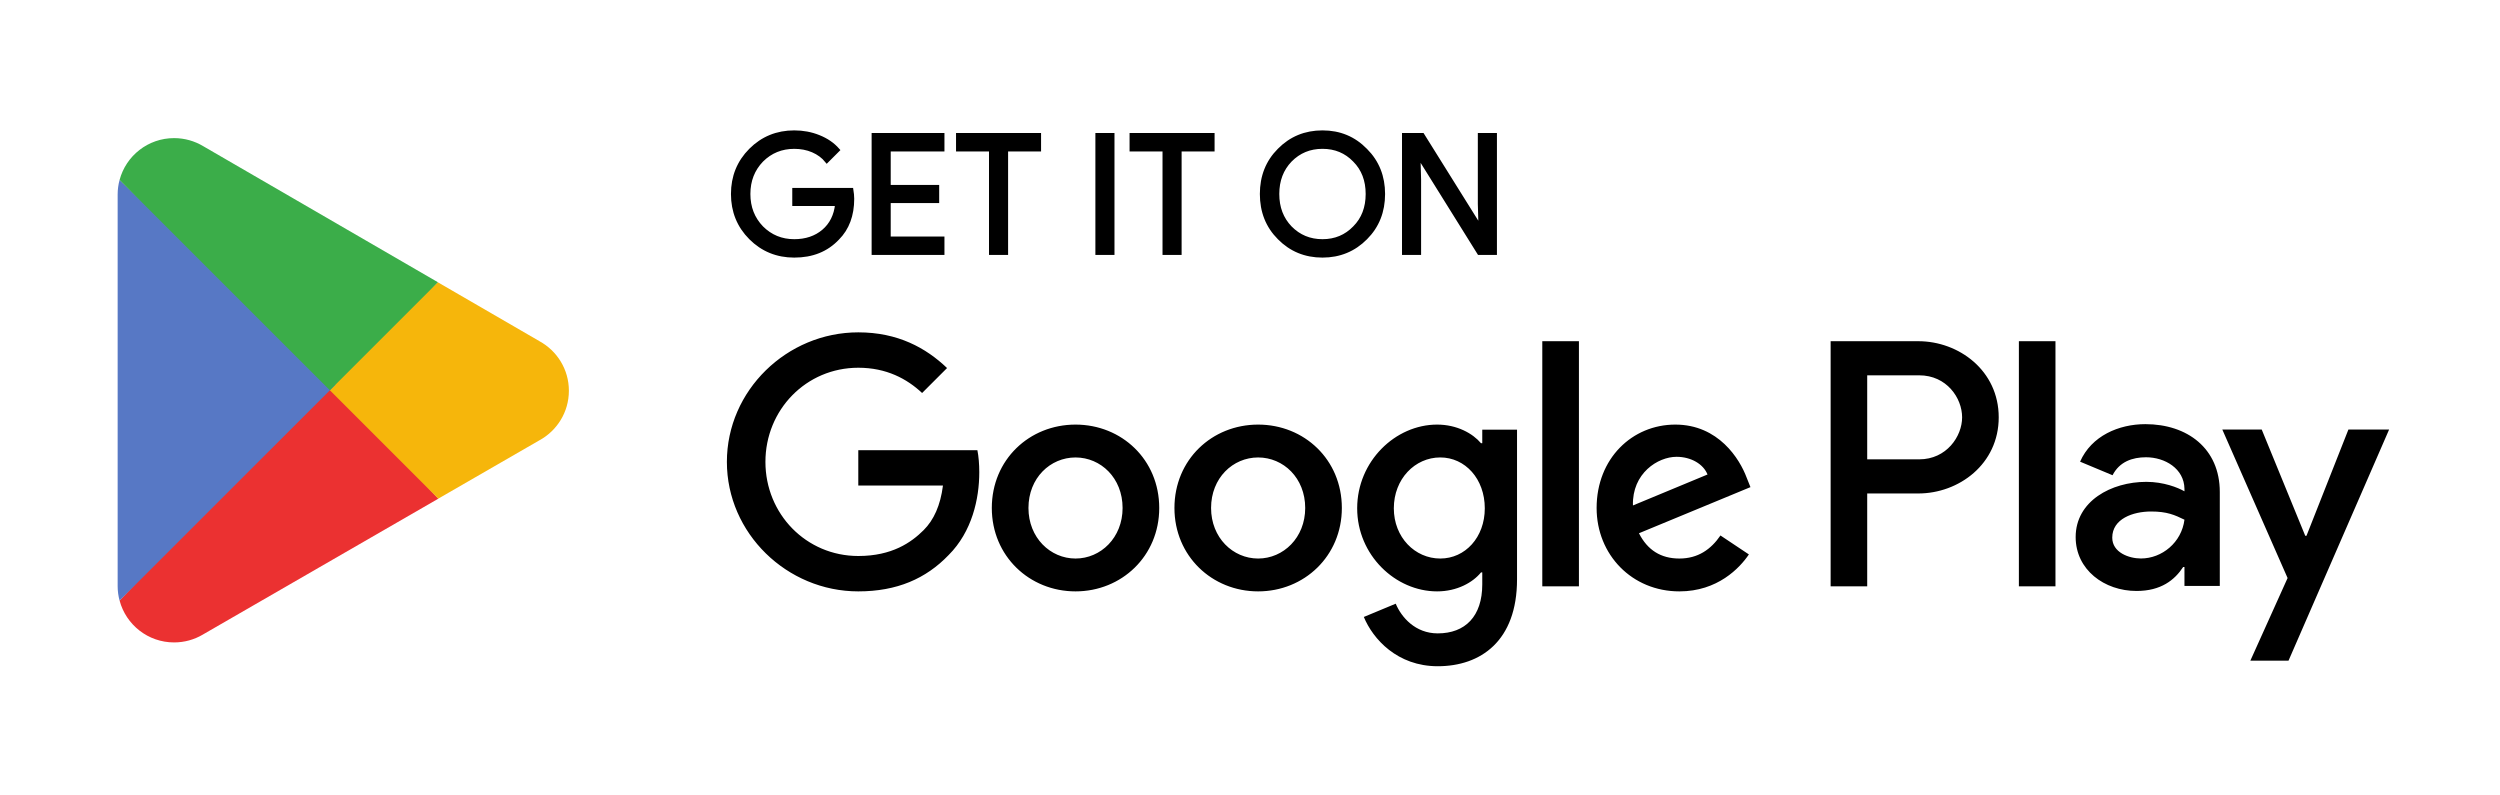
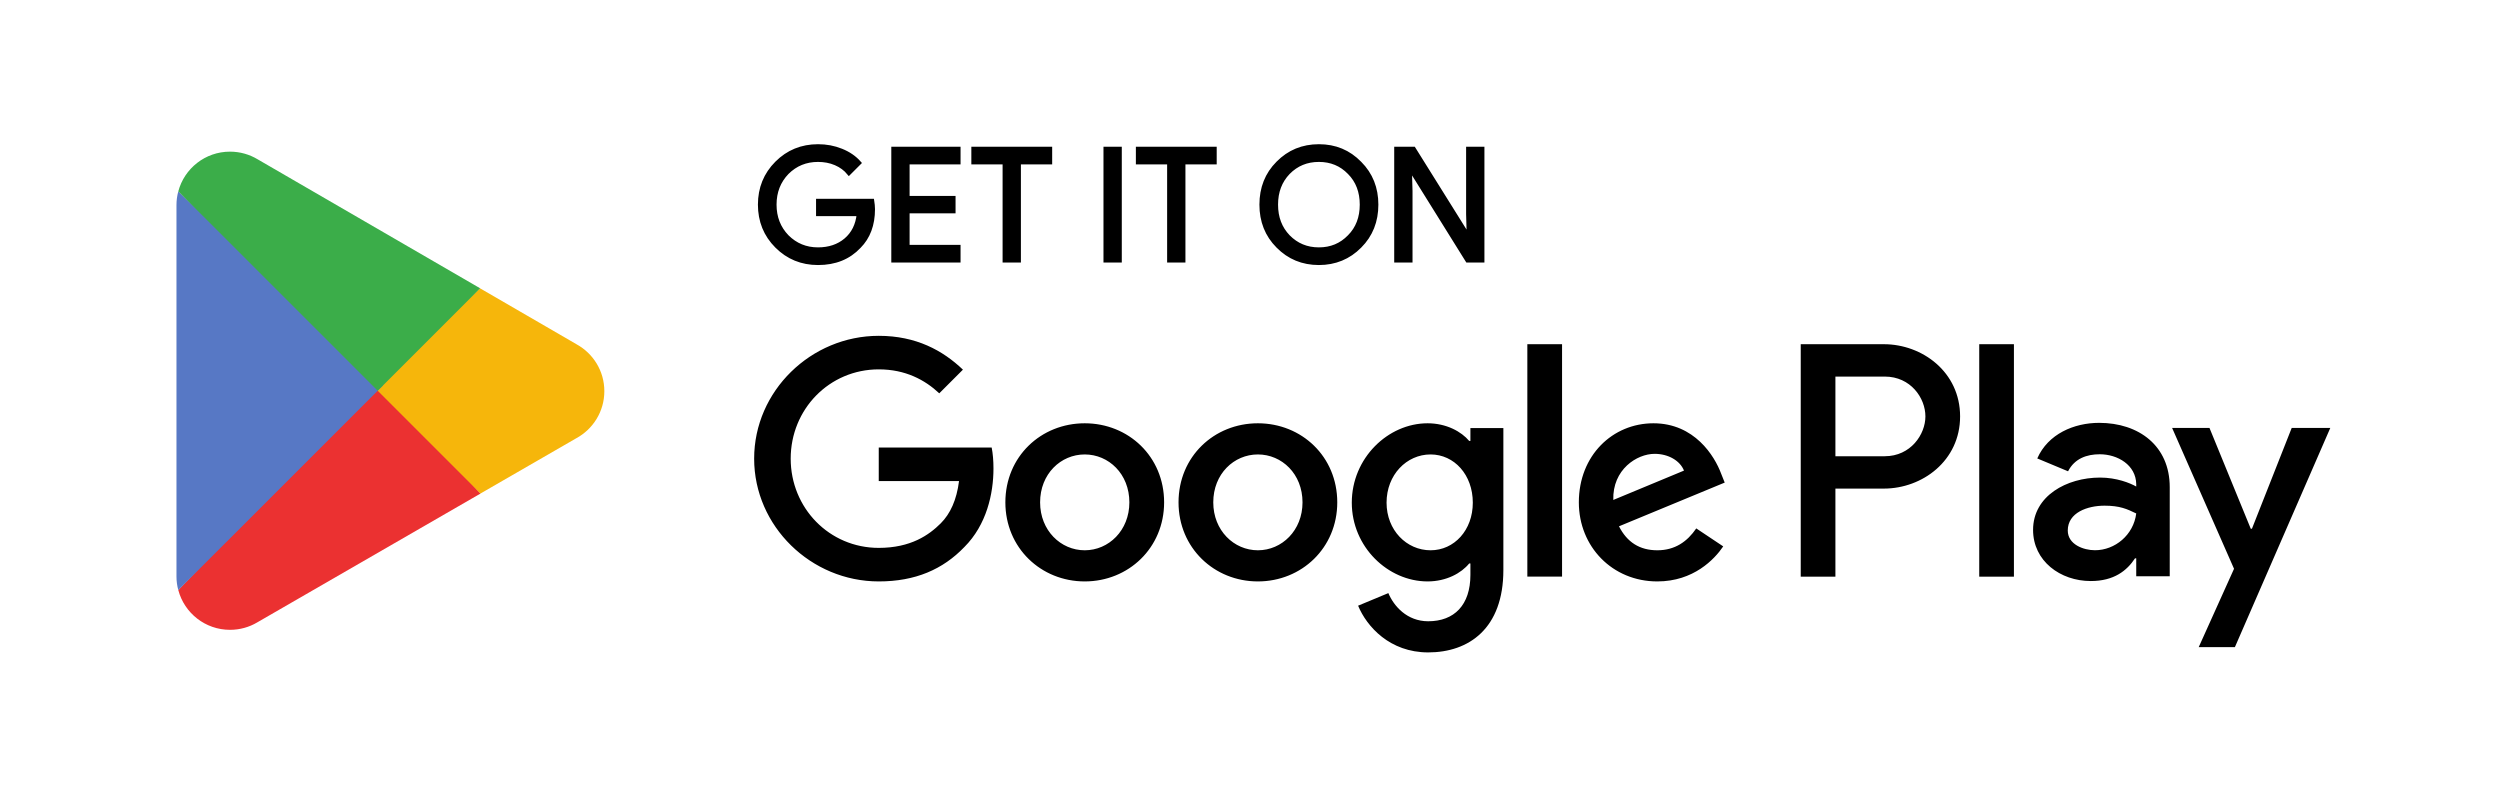
<svg xmlns="http://www.w3.org/2000/svg" width="170" height="54" viewBox="0 0 170 54" fill="none">
-   <path d="M137.284 39.87H139.772V23.201H137.284V39.87ZM159.693 29.206L156.841 36.433H156.756L153.796 29.206H151.116L155.556 39.306L153.024 44.925H155.619L162.46 29.207L159.693 29.206ZM145.583 37.977C144.77 37.977 143.633 37.569 143.633 36.561C143.633 35.275 145.049 34.782 146.27 34.782C147.363 34.782 147.879 35.017 148.543 35.339C148.35 36.883 147.02 37.977 145.583 37.977ZM145.885 28.842C144.083 28.842 142.218 29.635 141.446 31.394L143.654 32.316C144.126 31.394 145.005 31.094 145.927 31.094C147.214 31.094 148.522 31.865 148.543 33.238V33.409C148.092 33.152 147.127 32.766 145.949 32.766C143.567 32.766 141.145 34.074 141.145 36.519C141.145 38.749 143.097 40.186 145.283 40.186C146.955 40.186 147.879 39.435 148.456 38.556H148.543V39.843H150.946V33.452C150.946 30.493 148.735 28.842 145.885 28.842ZM130.509 31.235H126.97V25.522H130.509C132.369 25.522 133.424 27.062 133.424 28.379C133.424 29.67 132.368 31.235 130.509 31.235ZM130.445 23.202H124.483V39.871H126.97V33.556H130.445C133.202 33.556 135.913 31.56 135.913 28.379C135.913 25.199 133.202 23.202 130.445 23.202ZM97.938 37.98C96.219 37.98 94.78 36.54 94.78 34.565C94.78 32.566 96.219 31.106 97.938 31.106C99.634 31.106 100.966 32.566 100.966 34.565C100.966 36.54 99.634 37.98 97.938 37.98ZM100.794 30.139H100.708C100.15 29.474 99.075 28.872 97.723 28.872C94.887 28.872 92.288 31.364 92.288 34.565C92.288 37.743 94.887 40.214 97.723 40.214C99.075 40.214 100.15 39.612 100.708 38.925H100.794V39.741C100.794 41.911 99.634 43.07 97.766 43.07C96.241 43.07 95.296 41.975 94.909 41.051L92.74 41.953C93.362 43.456 95.016 45.304 97.766 45.304C100.688 45.304 103.158 43.586 103.158 39.397V29.216H100.794L100.794 30.139ZM104.876 39.87H107.367V23.201H104.876V39.87ZM111.04 34.371C110.976 32.18 112.738 31.063 114.005 31.063C114.993 31.063 115.83 31.557 116.111 32.266L111.04 34.371ZM118.773 32.48C118.301 31.214 116.862 28.872 113.919 28.872C110.997 28.872 108.57 31.171 108.57 34.543C108.57 37.722 110.976 40.214 114.198 40.214C116.797 40.214 118.301 38.625 118.924 37.701L116.991 36.412C116.346 37.357 115.466 37.98 114.198 37.98C112.931 37.98 112.028 37.4 111.449 36.261L119.031 33.125L118.773 32.48ZM58.364 30.612V33.018H64.121C63.949 34.371 63.498 35.359 62.81 36.047C61.972 36.884 60.662 37.808 58.364 37.808C54.82 37.808 52.049 34.951 52.049 31.407C52.049 27.863 54.82 25.006 58.364 25.006C60.276 25.006 61.672 25.758 62.703 26.724L64.4 25.027C62.961 23.652 61.049 22.6 58.364 22.6C53.509 22.6 49.428 26.552 49.428 31.407C49.428 36.261 53.509 40.214 58.364 40.214C60.984 40.214 62.961 39.354 64.507 37.743C66.097 36.154 66.591 33.92 66.591 32.115C66.591 31.558 66.547 31.042 66.462 30.612H58.364ZM73.136 37.98C71.417 37.98 69.935 36.562 69.935 34.543C69.935 32.502 71.417 31.107 73.136 31.107C74.854 31.107 76.336 32.502 76.336 34.543C76.336 36.562 74.854 37.98 73.136 37.98ZM73.136 28.872C69.999 28.872 67.443 31.256 67.443 34.543C67.443 37.808 69.999 40.214 73.136 40.214C76.272 40.214 78.828 37.808 78.828 34.543C78.828 31.256 76.272 28.872 73.136 28.872ZM85.553 37.98C83.835 37.98 82.353 36.562 82.353 34.543C82.353 32.502 83.835 31.107 85.553 31.107C87.272 31.107 88.754 32.502 88.754 34.543C88.754 36.562 87.272 37.98 85.553 37.98ZM85.553 28.872C82.417 28.872 79.862 31.256 79.862 34.543C79.862 37.808 82.417 40.214 85.553 40.214C88.69 40.214 91.246 37.808 91.246 34.543C91.246 31.256 88.69 28.872 85.553 28.872Z" fill="black" />
-   <path d="M22.326 25.769L8.132 40.835C8.133 40.838 8.134 40.841 8.134 40.844C8.57 42.48 10.064 43.685 11.837 43.685C12.546 43.685 13.212 43.493 13.783 43.157L13.828 43.13L29.806 33.91L22.326 25.769Z" fill="#EB3131" />
-   <path d="M36.687 23.204L36.674 23.195L29.775 19.196L22.004 26.111L29.802 33.909L36.664 29.95C37.867 29.301 38.684 28.032 38.684 26.57C38.684 25.118 37.878 23.856 36.687 23.204Z" fill="#F6B60B" />
-   <path d="M8.13 12.24C8.045 12.555 8 12.884 8 13.227V39.85C8 40.191 8.044 40.522 8.131 40.836L22.815 26.155L8.13 12.24Z" fill="#5778C5" />
-   <path d="M22.431 26.538L29.779 19.193L13.819 9.94C13.238 9.592 12.561 9.392 11.837 9.392C10.063 9.392 8.567 10.598 8.132 12.236C8.131 12.238 8.131 12.239 8.131 12.241L22.431 26.538Z" fill="#3BAD49" />
-   <path d="M57.897 12.912H54.008V13.875H56.922C56.843 14.66 56.531 15.277 56.004 15.725C55.477 16.173 54.803 16.398 54.008 16.398C53.135 16.398 52.395 16.094 51.789 15.489C51.195 14.873 50.893 14.11 50.893 13.192C50.893 12.273 51.195 11.51 51.789 10.894C52.395 10.29 53.135 9.988 54.008 9.988C54.456 9.988 54.883 10.065 55.274 10.233C55.666 10.402 55.981 10.637 56.226 10.94L56.966 10.2C56.631 9.819 56.206 9.527 55.678 9.315C55.151 9.102 54.601 9 54.008 9C52.843 9 51.856 9.404 51.049 10.21C50.243 11.019 49.839 12.015 49.839 13.192C49.839 14.369 50.243 15.367 51.049 16.173C51.856 16.979 52.843 17.383 54.008 17.383C55.23 17.383 56.206 16.992 56.956 16.196C57.616 15.533 57.953 14.637 57.953 13.517C57.953 13.327 57.931 13.125 57.897 12.912ZM59.404 9.179V17.204H64.089V16.218H60.435V13.673H63.731V12.71H60.435V10.167H64.089V9.179L59.404 9.179ZM70.659 10.167V9.179H65.144V10.167H67.386V17.204H68.417V10.167H70.659ZM75.651 9.179H74.62V17.204H75.651V9.179ZM82.458 10.167V9.179H76.944V10.167H79.185V17.204H80.216V10.167H82.458ZM92.864 10.223C92.068 9.404 91.093 9 89.929 9C88.762 9 87.787 9.404 86.991 10.21C86.195 11.006 85.804 12.004 85.804 13.191C85.804 14.379 86.195 15.377 86.991 16.173C87.787 16.979 88.762 17.383 89.929 17.383C91.083 17.383 92.068 16.979 92.864 16.173C93.66 15.377 94.052 14.379 94.052 13.191C94.052 12.014 93.66 11.019 92.864 10.223ZM87.731 10.894C88.325 10.29 89.054 9.987 89.929 9.987C90.802 9.987 91.531 10.29 92.114 10.894C92.708 11.487 92.999 12.262 92.999 13.191C92.999 14.123 92.708 14.896 92.114 15.489C91.531 16.093 90.802 16.398 89.929 16.398C89.054 16.398 88.325 16.093 87.731 15.489C87.15 14.883 86.858 14.123 86.858 13.191C86.858 12.262 87.15 11.5 87.731 10.894ZM96.501 12.206L96.458 10.658H96.501L100.581 17.204H101.658V9.179H100.626V13.875L100.67 15.423H100.626L96.727 9.179H95.47V17.204H96.501V12.206Z" fill="black" stroke="black" stroke-width="0.267" stroke-miterlimit="10" />
+   <path d="M134.588 39.212H136.947V23.406H134.588V39.212ZM155.836 29.1L153.132 35.952H153.051L150.245 29.1H147.704L151.914 38.677L149.513 44.004H151.973L158.46 29.1L155.836 29.1ZM142.457 37.416C141.686 37.416 140.608 37.029 140.608 36.074C140.608 34.854 141.95 34.386 143.108 34.386C144.145 34.386 144.634 34.61 145.264 34.915C145.081 36.379 143.82 37.416 142.457 37.416ZM142.743 28.754C141.035 28.754 139.266 29.507 138.534 31.174L140.628 32.048C141.075 31.174 141.909 30.89 142.783 30.89C144.003 30.89 145.244 31.621 145.264 32.923V33.085C144.837 32.841 143.921 32.475 142.804 32.475C140.546 32.475 138.249 33.715 138.249 36.033C138.249 38.148 140.099 39.511 142.173 39.511C143.758 39.511 144.634 38.799 145.182 37.965H145.264V39.186H147.542V33.126C147.542 30.32 145.446 28.754 142.743 28.754ZM128.163 31.024H124.808V25.607H128.163C129.927 25.607 130.928 27.066 130.928 28.315C130.928 29.54 129.927 31.024 128.163 31.024ZM128.103 23.406H122.45V39.212H124.808V33.224H128.103C130.717 33.224 133.287 31.332 133.287 28.316C133.287 25.3 130.717 23.406 128.103 23.406ZM97.279 37.419C95.65 37.419 94.286 36.054 94.286 34.181C94.286 32.286 95.65 30.902 97.279 30.902C98.888 30.902 100.151 32.286 100.151 34.181C100.151 36.054 98.888 37.419 97.279 37.419ZM99.988 29.985H99.906C99.377 29.353 98.358 28.783 97.076 28.783C94.387 28.783 91.922 31.146 91.922 34.181C91.922 37.195 94.387 39.537 97.076 39.537C98.358 39.537 99.377 38.967 99.906 38.315H99.988V39.089C99.988 41.147 98.888 42.246 97.116 42.246C95.671 42.246 94.775 41.207 94.408 40.331L92.351 41.187C92.941 42.612 94.509 44.364 97.116 44.364C99.887 44.364 102.229 42.734 102.229 38.763V29.109H99.988L99.988 29.985ZM103.859 39.211H106.22V23.405H103.859V39.211ZM109.704 33.997C109.643 31.919 111.313 30.861 112.515 30.861C113.452 30.861 114.245 31.329 114.511 32.001L109.704 33.997ZM117.036 32.204C116.588 31.003 115.223 28.783 112.433 28.783C109.663 28.783 107.361 30.962 107.361 34.16C107.361 37.175 109.643 39.537 112.697 39.537C115.162 39.537 116.588 38.03 117.179 37.154L115.346 35.932C114.734 36.828 113.9 37.419 112.697 37.419C111.496 37.419 110.64 36.869 110.091 35.789L117.28 32.816L117.036 32.204ZM59.755 30.433V32.714H65.214C65.051 33.997 64.623 34.934 63.971 35.586C63.177 36.38 61.934 37.256 59.755 37.256C56.395 37.256 53.767 34.547 53.767 31.187C53.767 27.826 56.395 25.117 59.755 25.117C61.568 25.117 62.892 25.83 63.87 26.746L65.479 25.137C64.114 23.834 62.301 22.836 59.755 22.836C55.152 22.836 51.282 26.583 51.282 31.187C51.282 35.789 55.152 39.537 59.755 39.537C62.24 39.537 64.114 38.722 65.58 37.195C67.088 35.688 67.556 33.569 67.556 31.858C67.556 31.329 67.515 30.84 67.434 30.433H59.755ZM73.762 37.419C72.133 37.419 70.727 36.075 70.727 34.16C70.727 32.225 72.133 30.902 73.762 30.902C75.391 30.902 76.797 32.225 76.797 34.16C76.797 36.075 75.391 37.419 73.762 37.419ZM73.762 28.783C70.788 28.783 68.365 31.044 68.365 34.16C68.365 37.256 70.788 39.537 73.762 39.537C76.736 39.537 79.16 37.256 79.16 34.16C79.16 31.044 76.736 28.783 73.762 28.783ZM85.536 37.419C83.908 37.419 82.502 36.075 82.502 34.16C82.502 32.225 83.908 30.902 85.536 30.902C87.166 30.902 88.571 32.225 88.571 34.16C88.571 36.075 87.166 37.419 85.536 37.419ZM85.536 28.783C82.563 28.783 80.14 31.044 80.14 34.16C80.14 37.256 82.563 39.537 85.536 39.537C88.511 39.537 90.934 37.256 90.934 34.16C90.934 31.044 88.511 28.783 85.536 28.783Z" fill="black" />
+   <path d="M25.584 25.841L12.125 40.127C12.126 40.13 12.127 40.132 12.127 40.135C12.54 41.686 13.957 42.828 15.639 42.828C16.311 42.828 16.942 42.647 17.483 42.328L17.526 42.303L32.676 33.56L25.584 25.841Z" fill="#EB3131" />
+   <path d="M39.201 23.409L39.188 23.4L32.648 19.608L25.278 26.165L32.673 33.559L39.18 29.805C40.32 29.189 41.095 27.987 41.095 26.6C41.095 25.223 40.331 24.027 39.201 23.409Z" fill="#F6B60B" />
+   <path d="M12.123 13.013C12.043 13.311 12 13.623 12 13.948V39.192C12 39.516 12.042 39.83 12.124 40.127L26.047 26.206L12.123 13.013Z" fill="#5778C5" />
+   <path d="M25.684 26.57L32.651 19.605L17.517 10.831C16.967 10.502 16.325 10.312 15.638 10.312C13.957 10.312 12.538 11.456 12.125 13.009C12.124 13.011 12.124 13.012 12.124 13.013L25.684 26.57Z" fill="#3BAD49" />
+   <path d="M59.313 13.65H55.625V14.562H58.389C58.313 15.307 58.017 15.892 57.517 16.317C57.017 16.741 56.379 16.955 55.625 16.955C54.797 16.955 54.096 16.666 53.521 16.093C52.958 15.509 52.672 14.786 52.672 13.915C52.672 13.044 52.958 12.32 53.521 11.736C54.096 11.163 54.797 10.877 55.625 10.877C56.05 10.877 56.455 10.95 56.826 11.11C57.197 11.27 57.495 11.493 57.729 11.779L58.43 11.078C58.112 10.716 57.709 10.44 57.209 10.239C56.709 10.037 56.188 9.94 55.625 9.94C54.52 9.94 53.584 10.323 52.82 11.088C52.055 11.854 51.672 12.799 51.672 13.915C51.672 15.031 52.055 15.977 52.82 16.741C53.584 17.506 54.52 17.889 55.625 17.889C56.784 17.889 57.709 17.518 58.42 16.763C59.046 16.135 59.366 15.286 59.366 14.223C59.366 14.043 59.344 13.851 59.313 13.65ZM60.742 10.11V17.719H65.184V16.785H61.719V14.371H64.844V13.458H61.719V11.046H65.184V10.11L60.742 10.11ZM71.414 11.046V10.11H66.185V11.046H68.31V17.719H69.288V11.046H71.414ZM76.148 10.11H75.17V17.719H76.148V10.11ZM82.602 11.046V10.11H77.373V11.046H79.498V17.719H80.476V11.046H82.602ZM92.469 11.1C91.714 10.323 90.79 9.94 89.685 9.94C88.579 9.94 87.655 10.323 86.9 11.088C86.145 11.842 85.774 12.789 85.774 13.915C85.774 15.04 86.145 15.987 86.9 16.741C87.655 17.506 88.579 17.889 89.685 17.889C90.78 17.889 91.714 17.506 92.469 16.741C93.223 15.987 93.595 15.041 93.595 13.915C93.595 12.799 93.223 11.854 92.469 11.1ZM87.601 11.736C88.164 11.163 88.856 10.877 89.685 10.877C90.513 10.877 91.204 11.163 91.757 11.736C92.32 12.299 92.597 13.034 92.597 13.915C92.597 14.798 92.32 15.53 91.757 16.093C91.204 16.666 90.513 16.955 89.685 16.955C88.856 16.955 88.164 16.666 87.601 16.093C87.05 15.519 86.774 14.798 86.774 13.915C86.774 13.034 87.05 12.311 87.601 11.736ZM95.918 12.98L95.876 11.512H95.918L99.785 17.719H100.807V10.11H99.829V14.562L99.87 16.03H99.829L96.131 10.11H94.94V17.719H95.918V12.98Z" fill="black" stroke="black" stroke-width="0.267" stroke-miterlimit="10" />
</svg>
